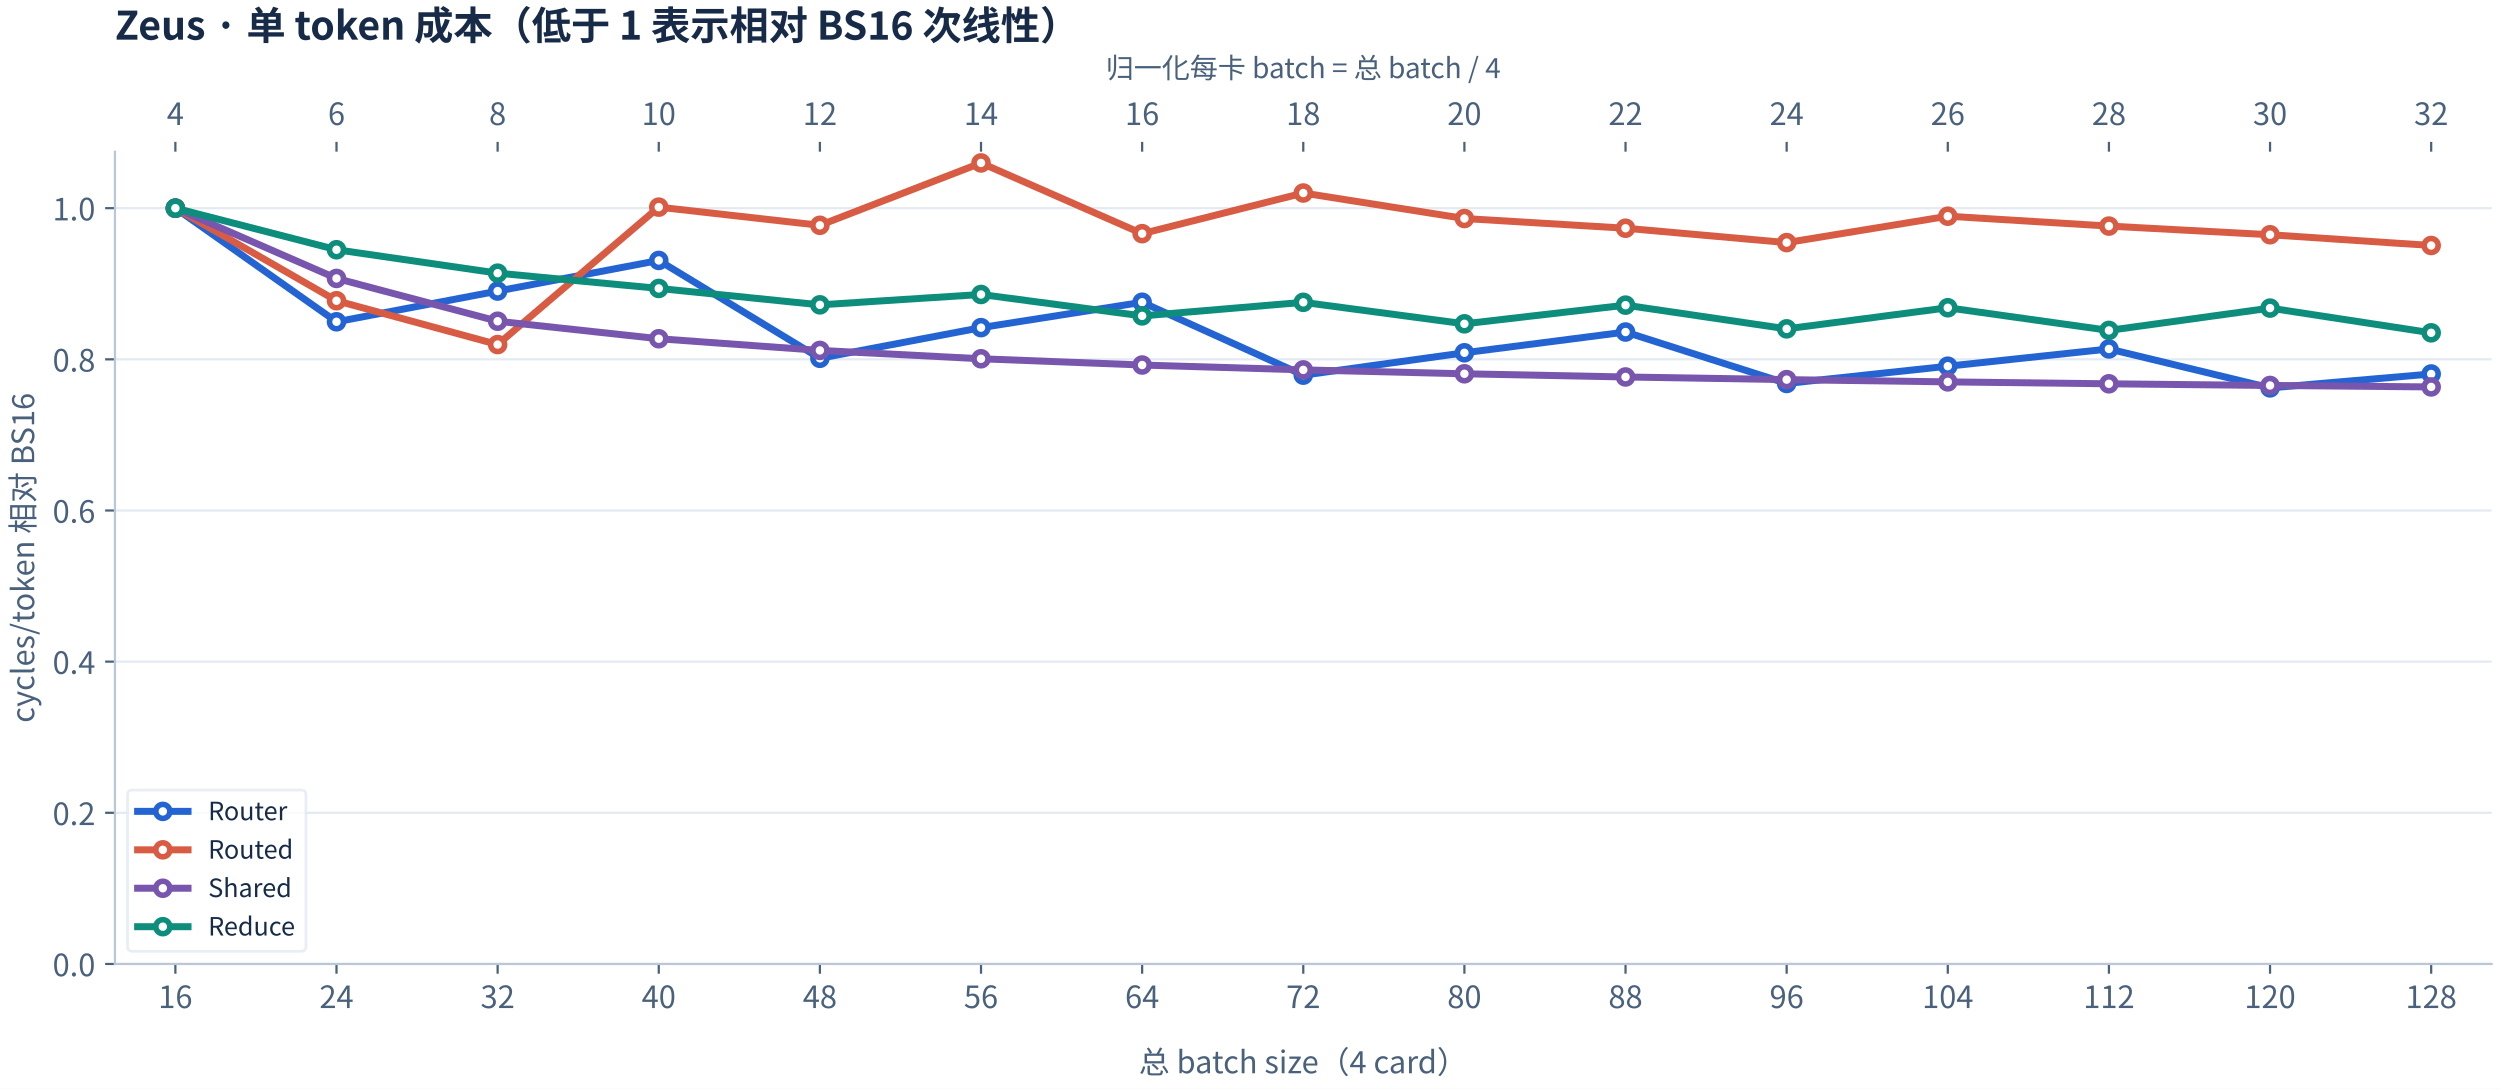
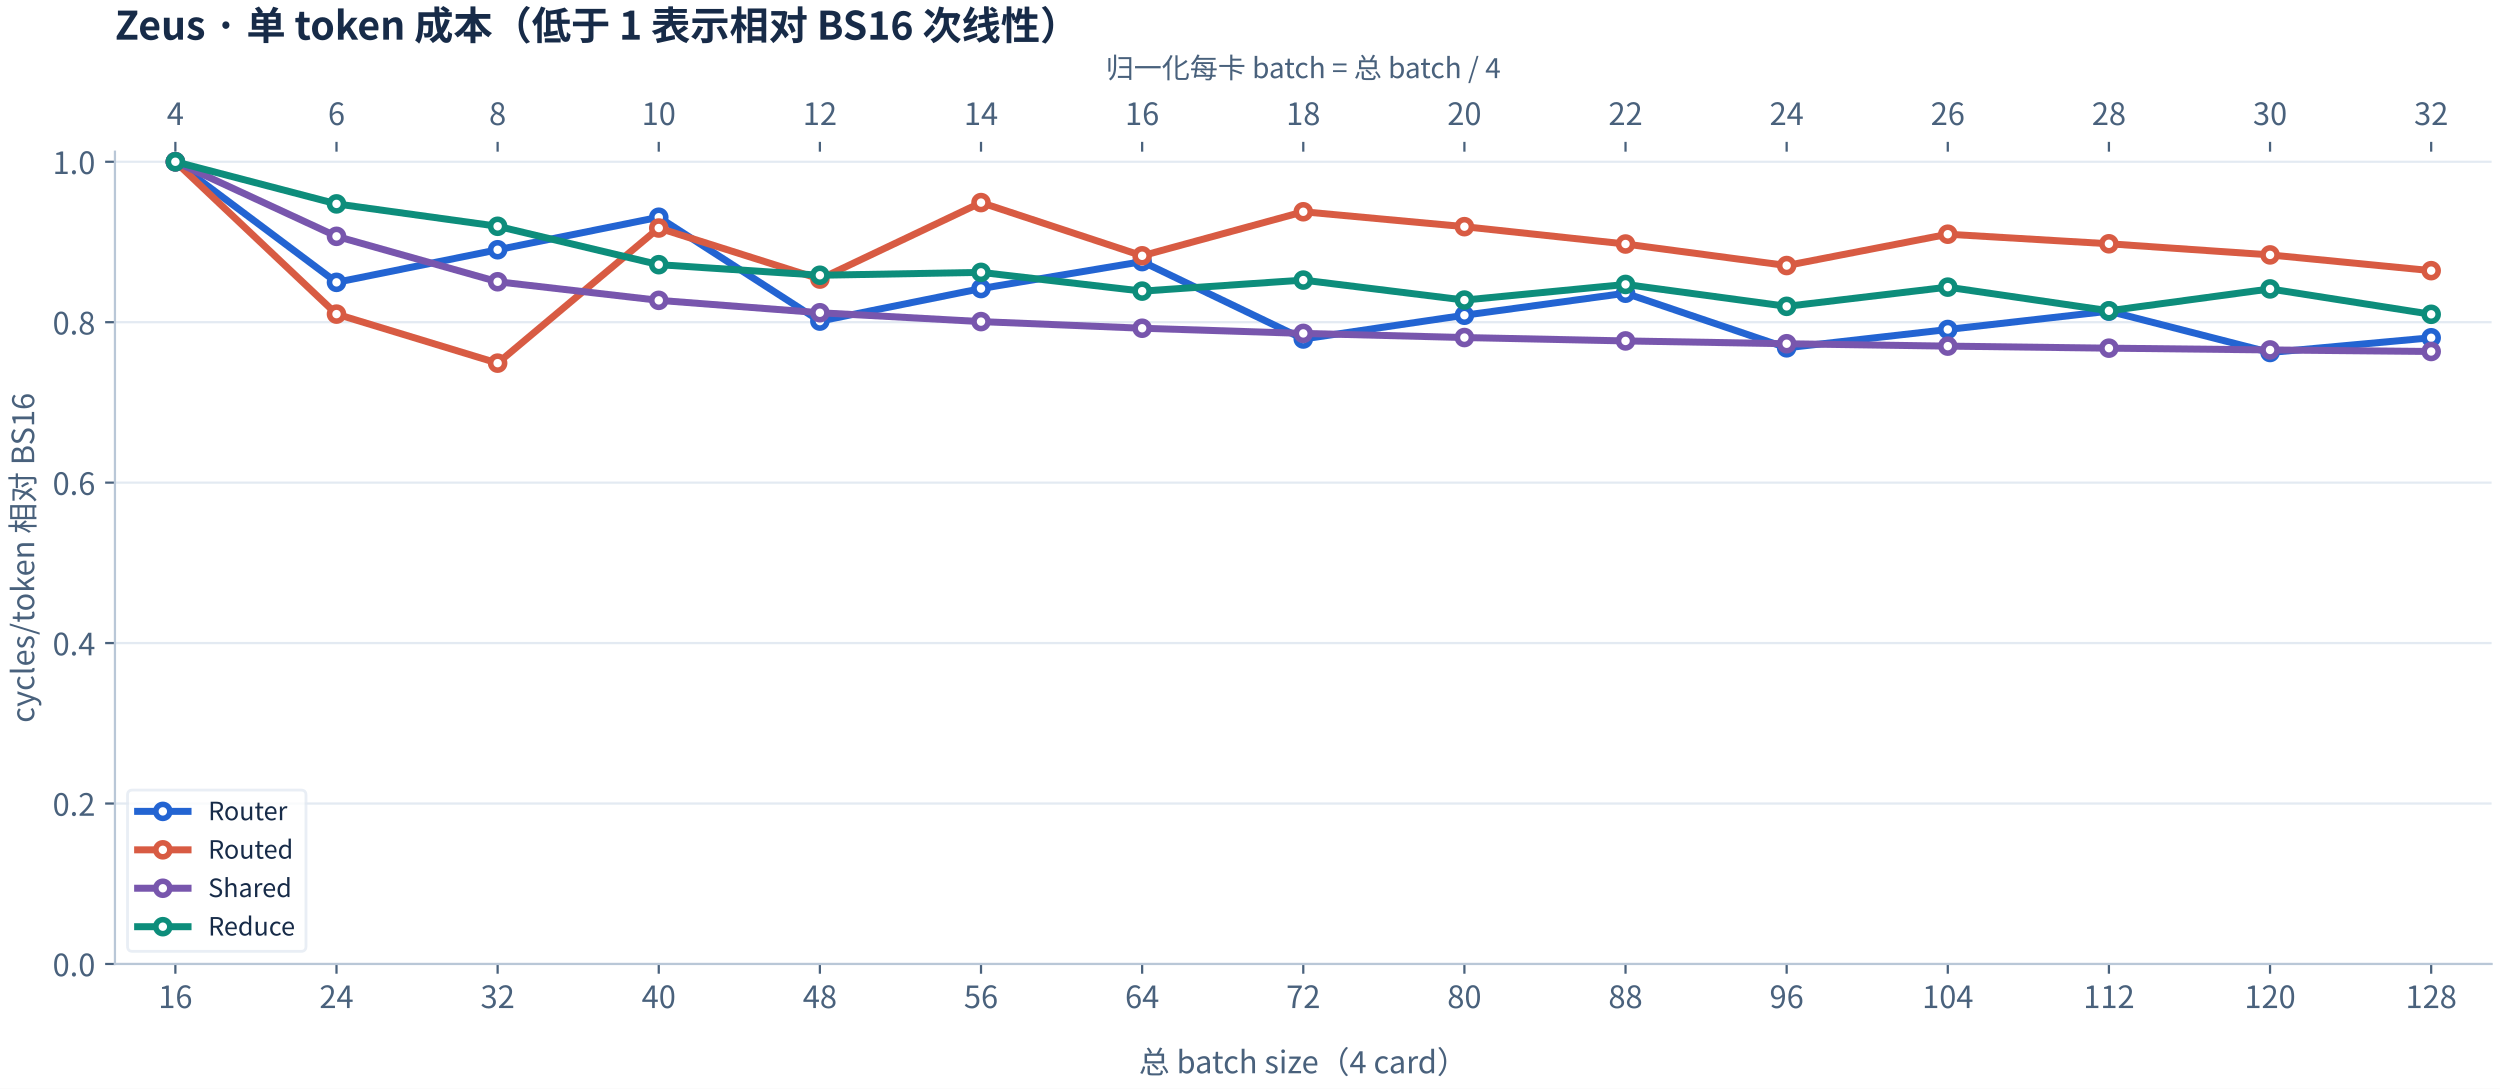
<svg xmlns="http://www.w3.org/2000/svg" xmlns:xlink="http://www.w3.org/1999/xlink" role="img" aria-label="Zeus · 单 token 成本（低于 1 表示相对 BS16 次线性）" width="892.8pt" height="388.8pt" viewBox="0 0 892.8 388.8" version="1.1">
  <defs>
    <style type="text/css">*{stroke-linejoin: round; stroke-linecap: butt}</style>
  </defs>
  <g id="kernel-per-token-figure_1">
    <g id="kernel-per-token-patch_1">
      <path d="M 0 388.8 L 892.8 388.8 L 892.8 0 L 0 0 z " style="fill: #ffffff" />
    </g>
    <g id="kernel-per-token-axes_1">
      <g id="kernel-per-token-patch_2">
        <path d="M 41.05 344.25 L 889.8 344.25 L 889.8 54.172 L 41.05 54.172 z " style="fill: #ffffff" />
      </g>
      <g id="kernel-per-token-axes_2">
        <g id="kernel-per-token-patch_3">
          <path d="M 41.05 54.172 L 889.8 54.172 L 889.8 54.172 L 41.05 54.172 z " style="fill: #ffffff" />
        </g>
        <g id="kernel-per-token-matplotlib.axis_1">
          <g id="kernel-per-token-xtick_1">
            <g id="kernel-per-token-line2d_1">
              <defs>
                <path id="kernel-per-token-mecb2e9e9a6" d="M 0 0 L 0 -3.5 " style="stroke: #49617c; stroke-width: 0.8" />
              </defs>
              <g>
                <use xlink:href="#kernel-per-token-mecb2e9e9a6" x="62.628" y="54.172" style="fill: #49617c; stroke: #49617c; stroke-width: 0.8" />
              </g>
            </g>
            <g id="kernel-per-token-text_1">
              <text style="font-size: 11px; font-family: 'Noto Sans CJK JP'; text-anchor: middle; fill: #49617c" x="62.628" y="44.652" transform="rotate(-0 62.62831 44.65212)">4</text>
            </g>
          </g>
          <g id="kernel-per-token-xtick_2">
            <g id="kernel-per-token-line2d_2">
              <g>
                <use xlink:href="#kernel-per-token-mecb2e9e9a6" x="120.171" y="54.172" style="fill: #49617c; stroke: #49617c; stroke-width: 0.8" />
              </g>
            </g>
            <g id="kernel-per-token-text_2">
              <text style="font-size: 11px; font-family: 'Noto Sans CJK JP'; text-anchor: middle; fill: #49617c" x="120.171" y="44.652" transform="rotate(-0 120.1707 44.65212)">6</text>
            </g>
          </g>
          <g id="kernel-per-token-xtick_3">
            <g id="kernel-per-token-line2d_3">
              <g>
                <use xlink:href="#kernel-per-token-mecb2e9e9a6" x="177.713" y="54.172" style="fill: #49617c; stroke: #49617c; stroke-width: 0.8" />
              </g>
            </g>
            <g id="kernel-per-token-text_3">
              <text style="font-size: 11px; font-family: 'Noto Sans CJK JP'; text-anchor: middle; fill: #49617c" x="177.713" y="44.652" transform="rotate(-0 177.713 44.65212)">8</text>
            </g>
          </g>
          <g id="kernel-per-token-xtick_4">
            <g id="kernel-per-token-line2d_4">
              <g>
                <use xlink:href="#kernel-per-token-mecb2e9e9a6" x="235.255" y="54.172" style="fill: #49617c; stroke: #49617c; stroke-width: 0.8" />
              </g>
            </g>
            <g id="kernel-per-token-text_4">
              <text style="font-size: 11px; font-family: 'Noto Sans CJK JP'; text-anchor: middle; fill: #49617c" x="235.255" y="44.652" transform="rotate(-0 235.2554 44.65212)">10</text>
            </g>
          </g>
          <g id="kernel-per-token-xtick_5">
            <g id="kernel-per-token-line2d_5">
              <g>
                <use xlink:href="#kernel-per-token-mecb2e9e9a6" x="292.798" y="54.172" style="fill: #49617c; stroke: #49617c; stroke-width: 0.8" />
              </g>
            </g>
            <g id="kernel-per-token-text_5">
              <text style="font-size: 11px; font-family: 'Noto Sans CJK JP'; text-anchor: middle; fill: #49617c" x="292.798" y="44.652" transform="rotate(-0 292.7978 44.65212)">12</text>
            </g>
          </g>
          <g id="kernel-per-token-xtick_6">
            <g id="kernel-per-token-line2d_6">
              <g>
                <use xlink:href="#kernel-per-token-mecb2e9e9a6" x="350.34" y="54.172" style="fill: #49617c; stroke: #49617c; stroke-width: 0.8" />
              </g>
            </g>
            <g id="kernel-per-token-text_6">
              <text style="font-size: 11px; font-family: 'Noto Sans CJK JP'; text-anchor: middle; fill: #49617c" x="350.34" y="44.652" transform="rotate(-0 350.3401 44.65212)">14</text>
            </g>
          </g>
          <g id="kernel-per-token-xtick_7">
            <g id="kernel-per-token-line2d_7">
              <g>
                <use xlink:href="#kernel-per-token-mecb2e9e9a6" x="407.882" y="54.172" style="fill: #49617c; stroke: #49617c; stroke-width: 0.8" />
              </g>
            </g>
            <g id="kernel-per-token-text_7">
              <text style="font-size: 11px; font-family: 'Noto Sans CJK JP'; text-anchor: middle; fill: #49617c" x="407.882" y="44.652" transform="rotate(-0 407.8825 44.65212)">16</text>
            </g>
          </g>
          <g id="kernel-per-token-xtick_8">
            <g id="kernel-per-token-line2d_8">
              <g>
                <use xlink:href="#kernel-per-token-mecb2e9e9a6" x="465.425" y="54.172" style="fill: #49617c; stroke: #49617c; stroke-width: 0.8" />
              </g>
            </g>
            <g id="kernel-per-token-text_8">
              <text style="font-size: 11px; font-family: 'Noto Sans CJK JP'; text-anchor: middle; fill: #49617c" x="465.425" y="44.652" transform="rotate(-0 465.4248 44.65212)">18</text>
            </g>
          </g>
          <g id="kernel-per-token-xtick_9">
            <g id="kernel-per-token-line2d_9">
              <g>
                <use xlink:href="#kernel-per-token-mecb2e9e9a6" x="522.967" y="54.172" style="fill: #49617c; stroke: #49617c; stroke-width: 0.8" />
              </g>
            </g>
            <g id="kernel-per-token-text_9">
              <text style="font-size: 11px; font-family: 'Noto Sans CJK JP'; text-anchor: middle; fill: #49617c" x="522.967" y="44.652" transform="rotate(-0 522.9672 44.65212)">20</text>
            </g>
          </g>
          <g id="kernel-per-token-xtick_10">
            <g id="kernel-per-token-line2d_10">
              <g>
                <use xlink:href="#kernel-per-token-mecb2e9e9a6" x="580.51" y="54.172" style="fill: #49617c; stroke: #49617c; stroke-width: 0.8" />
              </g>
            </g>
            <g id="kernel-per-token-text_10">
              <text style="font-size: 11px; font-family: 'Noto Sans CJK JP'; text-anchor: middle; fill: #49617c" x="580.51" y="44.652" transform="rotate(-0 580.5096 44.65212)">22</text>
            </g>
          </g>
          <g id="kernel-per-token-xtick_11">
            <g id="kernel-per-token-line2d_11">
              <g>
                <use xlink:href="#kernel-per-token-mecb2e9e9a6" x="638.052" y="54.172" style="fill: #49617c; stroke: #49617c; stroke-width: 0.8" />
              </g>
            </g>
            <g id="kernel-per-token-text_11">
              <text style="font-size: 11px; font-family: 'Noto Sans CJK JP'; text-anchor: middle; fill: #49617c" x="638.052" y="44.652" transform="rotate(-0 638.0519 44.65212)">24</text>
            </g>
          </g>
          <g id="kernel-per-token-xtick_12">
            <g id="kernel-per-token-line2d_12">
              <g>
                <use xlink:href="#kernel-per-token-mecb2e9e9a6" x="695.594" y="54.172" style="fill: #49617c; stroke: #49617c; stroke-width: 0.8" />
              </g>
            </g>
            <g id="kernel-per-token-text_12">
              <text style="font-size: 11px; font-family: 'Noto Sans CJK JP'; text-anchor: middle; fill: #49617c" x="695.594" y="44.652" transform="rotate(-0 695.5943 44.65212)">26</text>
            </g>
          </g>
          <g id="kernel-per-token-xtick_13">
            <g id="kernel-per-token-line2d_13">
              <g>
                <use xlink:href="#kernel-per-token-mecb2e9e9a6" x="753.137" y="54.172" style="fill: #49617c; stroke: #49617c; stroke-width: 0.8" />
              </g>
            </g>
            <g id="kernel-per-token-text_13">
              <text style="font-size: 11px; font-family: 'Noto Sans CJK JP'; text-anchor: middle; fill: #49617c" x="753.137" y="44.652" transform="rotate(-0 753.1367 44.65212)">28</text>
            </g>
          </g>
          <g id="kernel-per-token-xtick_14">
            <g id="kernel-per-token-line2d_14">
              <g>
                <use xlink:href="#kernel-per-token-mecb2e9e9a6" x="810.679" y="54.172" style="fill: #49617c; stroke: #49617c; stroke-width: 0.8" />
              </g>
            </g>
            <g id="kernel-per-token-text_14">
              <text style="font-size: 11px; font-family: 'Noto Sans CJK JP'; text-anchor: middle; fill: #49617c" x="810.679" y="44.652" transform="rotate(-0 810.679 44.65212)">30</text>
            </g>
          </g>
          <g id="kernel-per-token-xtick_15">
            <g id="kernel-per-token-line2d_15">
              <g>
                <use xlink:href="#kernel-per-token-mecb2e9e9a6" x="868.221" y="54.172" style="fill: #49617c; stroke: #49617c; stroke-width: 0.8" />
              </g>
            </g>
            <g id="kernel-per-token-text_15">
              <text style="font-size: 11px; font-family: 'Noto Sans CJK JP'; text-anchor: middle; fill: #49617c" x="868.221" y="44.652" transform="rotate(-0 868.2214 44.65212)">32</text>
            </g>
          </g>
          <g id="kernel-per-token-text_16">
            <text style="font-size: 10px; font-family: 'Noto Sans CJK JP'; text-anchor: middle; fill: #49617c" x="465.425" y="27.897" transform="rotate(-0 465.4248 27.8968)">归一化每卡 batch = 总 batch / 4</text>
          </g>
        </g>
        <g id="kernel-per-token-matplotlib.axis_2" />
      </g>
      <g id="kernel-per-token-matplotlib.axis_3">
        <g id="kernel-per-token-xtick_16">
          <g id="kernel-per-token-line2d_16">
            <defs>
              <path id="kernel-per-token-mc6863bb9b3" d="M 0 0 L 0 3.5 " style="stroke: #49617c; stroke-width: 0.8" />
            </defs>
            <g>
              <use xlink:href="#kernel-per-token-mc6863bb9b3" x="62.628" y="344.25" style="fill: #49617c; stroke: #49617c; stroke-width: 0.8" />
            </g>
          </g>
          <g id="kernel-per-token-text_17">
            <text style="font-size: 11px; font-family: 'Noto Sans CJK JP'; text-anchor: middle; fill: #49617c" x="62.628" y="360.005" transform="rotate(-0 62.62831 360.0051)">16</text>
          </g>
        </g>
        <g id="kernel-per-token-xtick_17">
          <g id="kernel-per-token-line2d_17">
            <g>
              <use xlink:href="#kernel-per-token-mc6863bb9b3" x="120.171" y="344.25" style="fill: #49617c; stroke: #49617c; stroke-width: 0.8" />
            </g>
          </g>
          <g id="kernel-per-token-text_18">
            <text style="font-size: 11px; font-family: 'Noto Sans CJK JP'; text-anchor: middle; fill: #49617c" x="120.171" y="360.005" transform="rotate(-0 120.1707 360.0051)">24</text>
          </g>
        </g>
        <g id="kernel-per-token-xtick_18">
          <g id="kernel-per-token-line2d_18">
            <g>
              <use xlink:href="#kernel-per-token-mc6863bb9b3" x="177.713" y="344.25" style="fill: #49617c; stroke: #49617c; stroke-width: 0.8" />
            </g>
          </g>
          <g id="kernel-per-token-text_19">
            <text style="font-size: 11px; font-family: 'Noto Sans CJK JP'; text-anchor: middle; fill: #49617c" x="177.713" y="360.005" transform="rotate(-0 177.713 360.0051)">32</text>
          </g>
        </g>
        <g id="kernel-per-token-xtick_19">
          <g id="kernel-per-token-line2d_19">
            <g>
              <use xlink:href="#kernel-per-token-mc6863bb9b3" x="235.255" y="344.25" style="fill: #49617c; stroke: #49617c; stroke-width: 0.8" />
            </g>
          </g>
          <g id="kernel-per-token-text_20">
            <text style="font-size: 11px; font-family: 'Noto Sans CJK JP'; text-anchor: middle; fill: #49617c" x="235.255" y="360.005" transform="rotate(-0 235.2554 360.0051)">40</text>
          </g>
        </g>
        <g id="kernel-per-token-xtick_20">
          <g id="kernel-per-token-line2d_20">
            <g>
              <use xlink:href="#kernel-per-token-mc6863bb9b3" x="292.798" y="344.25" style="fill: #49617c; stroke: #49617c; stroke-width: 0.8" />
            </g>
          </g>
          <g id="kernel-per-token-text_21">
            <text style="font-size: 11px; font-family: 'Noto Sans CJK JP'; text-anchor: middle; fill: #49617c" x="292.798" y="360.005" transform="rotate(-0 292.7978 360.0051)">48</text>
          </g>
        </g>
        <g id="kernel-per-token-xtick_21">
          <g id="kernel-per-token-line2d_21">
            <g>
              <use xlink:href="#kernel-per-token-mc6863bb9b3" x="350.34" y="344.25" style="fill: #49617c; stroke: #49617c; stroke-width: 0.8" />
            </g>
          </g>
          <g id="kernel-per-token-text_22">
            <text style="font-size: 11px; font-family: 'Noto Sans CJK JP'; text-anchor: middle; fill: #49617c" x="350.34" y="360.005" transform="rotate(-0 350.3401 360.0051)">56</text>
          </g>
        </g>
        <g id="kernel-per-token-xtick_22">
          <g id="kernel-per-token-line2d_22">
            <g>
              <use xlink:href="#kernel-per-token-mc6863bb9b3" x="407.882" y="344.25" style="fill: #49617c; stroke: #49617c; stroke-width: 0.8" />
            </g>
          </g>
          <g id="kernel-per-token-text_23">
            <text style="font-size: 11px; font-family: 'Noto Sans CJK JP'; text-anchor: middle; fill: #49617c" x="407.882" y="360.005" transform="rotate(-0 407.8825 360.0051)">64</text>
          </g>
        </g>
        <g id="kernel-per-token-xtick_23">
          <g id="kernel-per-token-line2d_23">
            <g>
              <use xlink:href="#kernel-per-token-mc6863bb9b3" x="465.425" y="344.25" style="fill: #49617c; stroke: #49617c; stroke-width: 0.8" />
            </g>
          </g>
          <g id="kernel-per-token-text_24">
            <text style="font-size: 11px; font-family: 'Noto Sans CJK JP'; text-anchor: middle; fill: #49617c" x="465.425" y="360.005" transform="rotate(-0 465.4248 360.0051)">72</text>
          </g>
        </g>
        <g id="kernel-per-token-xtick_24">
          <g id="kernel-per-token-line2d_24">
            <g>
              <use xlink:href="#kernel-per-token-mc6863bb9b3" x="522.967" y="344.25" style="fill: #49617c; stroke: #49617c; stroke-width: 0.8" />
            </g>
          </g>
          <g id="kernel-per-token-text_25">
            <text style="font-size: 11px; font-family: 'Noto Sans CJK JP'; text-anchor: middle; fill: #49617c" x="522.967" y="360.005" transform="rotate(-0 522.9672 360.0051)">80</text>
          </g>
        </g>
        <g id="kernel-per-token-xtick_25">
          <g id="kernel-per-token-line2d_25">
            <g>
              <use xlink:href="#kernel-per-token-mc6863bb9b3" x="580.51" y="344.25" style="fill: #49617c; stroke: #49617c; stroke-width: 0.8" />
            </g>
          </g>
          <g id="kernel-per-token-text_26">
            <text style="font-size: 11px; font-family: 'Noto Sans CJK JP'; text-anchor: middle; fill: #49617c" x="580.51" y="360.005" transform="rotate(-0 580.5096 360.0051)">88</text>
          </g>
        </g>
        <g id="kernel-per-token-xtick_26">
          <g id="kernel-per-token-line2d_26">
            <g>
              <use xlink:href="#kernel-per-token-mc6863bb9b3" x="638.052" y="344.25" style="fill: #49617c; stroke: #49617c; stroke-width: 0.8" />
            </g>
          </g>
          <g id="kernel-per-token-text_27">
            <text style="font-size: 11px; font-family: 'Noto Sans CJK JP'; text-anchor: middle; fill: #49617c" x="638.052" y="360.005" transform="rotate(-0 638.0519 360.0051)">96</text>
          </g>
        </g>
        <g id="kernel-per-token-xtick_27">
          <g id="kernel-per-token-line2d_27">
            <g>
              <use xlink:href="#kernel-per-token-mc6863bb9b3" x="695.594" y="344.25" style="fill: #49617c; stroke: #49617c; stroke-width: 0.8" />
            </g>
          </g>
          <g id="kernel-per-token-text_28">
            <text style="font-size: 11px; font-family: 'Noto Sans CJK JP'; text-anchor: middle; fill: #49617c" x="695.594" y="360.005" transform="rotate(-0 695.5943 360.0051)">104</text>
          </g>
        </g>
        <g id="kernel-per-token-xtick_28">
          <g id="kernel-per-token-line2d_28">
            <g>
              <use xlink:href="#kernel-per-token-mc6863bb9b3" x="753.137" y="344.25" style="fill: #49617c; stroke: #49617c; stroke-width: 0.8" />
            </g>
          </g>
          <g id="kernel-per-token-text_29">
            <text style="font-size: 11px; font-family: 'Noto Sans CJK JP'; text-anchor: middle; fill: #49617c" x="753.137" y="360.005" transform="rotate(-0 753.1367 360.0051)">112</text>
          </g>
        </g>
        <g id="kernel-per-token-xtick_29">
          <g id="kernel-per-token-line2d_29">
            <g>
              <use xlink:href="#kernel-per-token-mc6863bb9b3" x="810.679" y="344.25" style="fill: #49617c; stroke: #49617c; stroke-width: 0.8" />
            </g>
          </g>
          <g id="kernel-per-token-text_30">
            <text style="font-size: 11px; font-family: 'Noto Sans CJK JP'; text-anchor: middle; fill: #49617c" x="810.679" y="360.005" transform="rotate(-0 810.679 360.0051)">120</text>
          </g>
        </g>
        <g id="kernel-per-token-xtick_30">
          <g id="kernel-per-token-line2d_30">
            <g>
              <use xlink:href="#kernel-per-token-mc6863bb9b3" x="868.221" y="344.25" style="fill: #49617c; stroke: #49617c; stroke-width: 0.8" />
            </g>
          </g>
          <g id="kernel-per-token-text_31">
            <text style="font-size: 11px; font-family: 'Noto Sans CJK JP'; text-anchor: middle; fill: #49617c" x="868.221" y="360.005" transform="rotate(-0 868.2214 360.0051)">128</text>
          </g>
        </g>
        <g id="kernel-per-token-text_32">
          <text style="font-size: 11px; font-family: 'Noto Sans CJK JP'; text-anchor: middle; fill: #49617c" x="465.425" y="383.28" transform="rotate(-0 465.4248 383.2801)">总 batch size（4 card）</text>
        </g>
      </g>
      <g id="kernel-per-token-matplotlib.axis_4">
        <g id="kernel-per-token-ytick_1">
          <g id="kernel-per-token-line2d_31">
            <path d="M 41.05 344.25 L 889.8 344.25 " clip-path="url(#kernel-per-token-p96b0776b0a)" style="fill: none; stroke: #e3eaf2; stroke-width: 0.8; stroke-linecap: square" />
          </g>
          <g id="kernel-per-token-line2d_32">
            <defs>
              <path id="kernel-per-token-mb630600054" d="M 0 0 L -3.5 0 " style="stroke: #49617c; stroke-width: 0.8" />
            </defs>
            <g>
              <use xlink:href="#kernel-per-token-mb630600054" x="41.05" y="344.25" style="fill: #49617c; stroke: #49617c; stroke-width: 0.8" />
            </g>
          </g>
          <g id="kernel-per-token-text_33">
            <text style="font-size: 11px; font-family: 'Noto Sans CJK JP'; text-anchor: end; fill: #49617c" x="34.05" y="348.627" transform="rotate(-0 34.04993 348.6274)">0.0</text>
          </g>
        </g>
        <g id="kernel-per-token-ytick_2">
          <g id="kernel-per-token-line2d_33">
-             <path d="M 41.05 290.269 L 889.8 290.269 " clip-path="url(#kernel-per-token-p96b0776b0a)" style="fill: none; stroke: #e3eaf2; stroke-width: 0.8; stroke-linecap: square" />
+             <path d="M 41.05 286.953 L 889.8 286.953 " clip-path="url(#kernel-per-token-p96b0776b0a)" style="fill: none; stroke: #e3eaf2; stroke-width: 0.8; stroke-linecap: square" />
          </g>
          <g id="kernel-per-token-line2d_34">
            <g>
-               <use xlink:href="#kernel-per-token-mb630600054" x="41.05" y="290.269" style="fill: #49617c; stroke: #49617c; stroke-width: 0.8" />
+               <use xlink:href="#kernel-per-token-mb630600054" x="41.05" y="286.953" style="fill: #49617c; stroke: #49617c; stroke-width: 0.8" />
            </g>
          </g>
          <g id="kernel-per-token-text_34">
-             <text style="font-size: 11px; font-family: 'Noto Sans CJK JP'; text-anchor: end; fill: #49617c" x="34.05" y="294.646" transform="rotate(-0 34.04993 294.6462)">0.2</text>
+             <text style="font-size: 11px; font-family: 'Noto Sans CJK JP'; text-anchor: end; fill: #49617c" x="34.05" y="291.331" transform="rotate(-0 34.04993 291.331)">0.2</text>
          </g>
        </g>
        <g id="kernel-per-token-ytick_3">
          <g id="kernel-per-token-line2d_35">
-             <path d="M 41.05 236.287 L 889.8 236.287 " clip-path="url(#kernel-per-token-p96b0776b0a)" style="fill: none; stroke: #e3eaf2; stroke-width: 0.8; stroke-linecap: square" />
+             <path d="M 41.05 229.657 L 889.8 229.657 " clip-path="url(#kernel-per-token-p96b0776b0a)" style="fill: none; stroke: #e3eaf2; stroke-width: 0.8; stroke-linecap: square" />
          </g>
          <g id="kernel-per-token-line2d_36">
            <g>
-               <use xlink:href="#kernel-per-token-mb630600054" x="41.05" y="236.287" style="fill: #49617c; stroke: #49617c; stroke-width: 0.8" />
+               <use xlink:href="#kernel-per-token-mb630600054" x="41.05" y="229.657" style="fill: #49617c; stroke: #49617c; stroke-width: 0.8" />
            </g>
          </g>
          <g id="kernel-per-token-text_35">
-             <text style="font-size: 11px; font-family: 'Noto Sans CJK JP'; text-anchor: end; fill: #49617c" x="34.05" y="240.665" transform="rotate(-0 34.04993 240.6651)">0.4</text>
+             <text style="font-size: 11px; font-family: 'Noto Sans CJK JP'; text-anchor: end; fill: #49617c" x="34.05" y="234.035" transform="rotate(-0 34.04993 234.0346)">0.4</text>
          </g>
        </g>
        <g id="kernel-per-token-ytick_4">
          <g id="kernel-per-token-line2d_37">
-             <path d="M 41.05 182.306 L 889.8 182.306 " clip-path="url(#kernel-per-token-p96b0776b0a)" style="fill: none; stroke: #e3eaf2; stroke-width: 0.8; stroke-linecap: square" />
+             <path d="M 41.05 172.361 L 889.8 172.361 " clip-path="url(#kernel-per-token-p96b0776b0a)" style="fill: none; stroke: #e3eaf2; stroke-width: 0.8; stroke-linecap: square" />
          </g>
          <g id="kernel-per-token-line2d_38">
            <g>
-               <use xlink:href="#kernel-per-token-mb630600054" x="41.05" y="182.306" style="fill: #49617c; stroke: #49617c; stroke-width: 0.8" />
+               <use xlink:href="#kernel-per-token-mb630600054" x="41.05" y="172.361" style="fill: #49617c; stroke: #49617c; stroke-width: 0.8" />
            </g>
          </g>
          <g id="kernel-per-token-text_36">
-             <text style="font-size: 11px; font-family: 'Noto Sans CJK JP'; text-anchor: end; fill: #49617c" x="34.05" y="186.684" transform="rotate(-0 34.04993 186.6839)">0.6</text>
+             <text style="font-size: 11px; font-family: 'Noto Sans CJK JP'; text-anchor: end; fill: #49617c" x="34.05" y="176.738" transform="rotate(-0 34.04993 176.7382)">0.6</text>
          </g>
        </g>
        <g id="kernel-per-token-ytick_5">
          <g id="kernel-per-token-line2d_39">
-             <path d="M 41.05 128.325 L 889.8 128.325 " clip-path="url(#kernel-per-token-p96b0776b0a)" style="fill: none; stroke: #e3eaf2; stroke-width: 0.8; stroke-linecap: square" />
+             <path d="M 41.05 115.064 L 889.8 115.064 " clip-path="url(#kernel-per-token-p96b0776b0a)" style="fill: none; stroke: #e3eaf2; stroke-width: 0.8; stroke-linecap: square" />
          </g>
          <g id="kernel-per-token-line2d_40">
            <g>
-               <use xlink:href="#kernel-per-token-mb630600054" x="41.05" y="128.325" style="fill: #49617c; stroke: #49617c; stroke-width: 0.8" />
+               <use xlink:href="#kernel-per-token-mb630600054" x="41.05" y="115.064" style="fill: #49617c; stroke: #49617c; stroke-width: 0.8" />
            </g>
          </g>
          <g id="kernel-per-token-text_37">
-             <text style="font-size: 11px; font-family: 'Noto Sans CJK JP'; text-anchor: end; fill: #49617c" x="34.05" y="132.703" transform="rotate(-0 34.04993 132.7027)">0.8</text>
+             <text style="font-size: 11px; font-family: 'Noto Sans CJK JP'; text-anchor: end; fill: #49617c" x="34.05" y="119.442" transform="rotate(-0 34.04993 119.4418)">0.8</text>
          </g>
        </g>
        <g id="kernel-per-token-ytick_6">
          <g id="kernel-per-token-line2d_41">
-             <path d="M 41.05 74.344 L 889.8 74.344 " clip-path="url(#kernel-per-token-p96b0776b0a)" style="fill: none; stroke: #e3eaf2; stroke-width: 0.8; stroke-linecap: square" />
+             <path d="M 41.05 57.768 L 889.8 57.768 " clip-path="url(#kernel-per-token-p96b0776b0a)" style="fill: none; stroke: #e3eaf2; stroke-width: 0.8; stroke-linecap: square" />
          </g>
          <g id="kernel-per-token-line2d_42">
            <g>
-               <use xlink:href="#kernel-per-token-mb630600054" x="41.05" y="74.344" style="fill: #49617c; stroke: #49617c; stroke-width: 0.8" />
+               <use xlink:href="#kernel-per-token-mb630600054" x="41.05" y="57.768" style="fill: #49617c; stroke: #49617c; stroke-width: 0.8" />
            </g>
          </g>
          <g id="kernel-per-token-text_38">
-             <text style="font-size: 11px; font-family: 'Noto Sans CJK JP'; text-anchor: end; fill: #49617c" x="34.05" y="78.722" transform="rotate(-0 34.04993 78.72156)">1.0</text>
+             <text style="font-size: 11px; font-family: 'Noto Sans CJK JP'; text-anchor: end; fill: #49617c" x="34.05" y="62.145" transform="rotate(-0 34.04993 62.14543)">1.0</text>
          </g>
        </g>
        <g id="kernel-per-token-text_39">
          <text style="font-size: 11px; font-family: 'Noto Sans CJK JP'; text-anchor: middle; fill: #49617c" x="12.208" y="199.211" transform="rotate(-90 12.20758 199.2108)">cycles/token 相对 BS16</text>
        </g>
      </g>
      <g id="kernel-per-token-line2d_43">
-         <path d="M 62.628 74.344 L 120.171 114.918 L 177.713 103.948 L 235.255 93.008 L 292.798 127.953 L 350.34 117.006 L 407.882 107.936 L 465.425 133.977 L 522.967 125.984 L 580.51 118.572 L 638.052 136.946 L 695.594 130.778 L 753.137 124.612 L 810.679 138.515 L 868.221 133.56 " clip-path="url(#kernel-per-token-p96b0776b0a)" style="fill: none; stroke: #2364d2; stroke-width: 2.5; stroke-linecap: square" />
+         <path d="M 62.628 57.768 L 120.171 100.834 L 177.713 89.19 L 235.255 77.578 L 292.798 114.67 L 350.34 103.05 L 407.882 93.423 L 465.425 121.063 L 522.967 112.579 L 580.51 104.712 L 638.052 124.214 L 695.594 117.668 L 753.137 111.123 L 810.679 125.88 L 868.221 120.621 " clip-path="url(#kernel-per-token-p96b0776b0a)" style="fill: none; stroke: #2364d2; stroke-width: 2.5; stroke-linecap: square" />
        <defs>
          <path id="kernel-per-token-m94619aaaa5" d="M 0 2.5 C 0.663 2.5 1.299 2.237 1.768 1.768 C 2.237 1.299 2.5 0.663 2.5 0 C 2.5 -0.663 2.237 -1.299 1.768 -1.768 C 1.299 -2.237 0.663 -2.5 0 -2.5 C -0.663 -2.5 -1.299 -2.237 -1.768 -1.768 C -2.237 -1.299 -2.5 -0.663 -2.5 0 C -2.5 0.663 -2.237 1.299 -1.768 1.768 C -1.299 2.237 -0.663 2.5 0 2.5 z " style="stroke: #2364d2; stroke-width: 2" />
        </defs>
        <g clip-path="url(#kernel-per-token-p96b0776b0a)">
-           <use xlink:href="#kernel-per-token-m94619aaaa5" x="62.628" y="74.344" style="fill: #ffffff; stroke: #2364d2; stroke-width: 2" />
-           <use xlink:href="#kernel-per-token-m94619aaaa5" x="120.171" y="114.918" style="fill: #ffffff; stroke: #2364d2; stroke-width: 2" />
-           <use xlink:href="#kernel-per-token-m94619aaaa5" x="177.713" y="103.948" style="fill: #ffffff; stroke: #2364d2; stroke-width: 2" />
-           <use xlink:href="#kernel-per-token-m94619aaaa5" x="235.255" y="93.008" style="fill: #ffffff; stroke: #2364d2; stroke-width: 2" />
-           <use xlink:href="#kernel-per-token-m94619aaaa5" x="292.798" y="127.953" style="fill: #ffffff; stroke: #2364d2; stroke-width: 2" />
-           <use xlink:href="#kernel-per-token-m94619aaaa5" x="350.34" y="117.006" style="fill: #ffffff; stroke: #2364d2; stroke-width: 2" />
-           <use xlink:href="#kernel-per-token-m94619aaaa5" x="407.882" y="107.936" style="fill: #ffffff; stroke: #2364d2; stroke-width: 2" />
-           <use xlink:href="#kernel-per-token-m94619aaaa5" x="465.425" y="133.977" style="fill: #ffffff; stroke: #2364d2; stroke-width: 2" />
-           <use xlink:href="#kernel-per-token-m94619aaaa5" x="522.967" y="125.984" style="fill: #ffffff; stroke: #2364d2; stroke-width: 2" />
-           <use xlink:href="#kernel-per-token-m94619aaaa5" x="580.51" y="118.572" style="fill: #ffffff; stroke: #2364d2; stroke-width: 2" />
-           <use xlink:href="#kernel-per-token-m94619aaaa5" x="638.052" y="136.946" style="fill: #ffffff; stroke: #2364d2; stroke-width: 2" />
-           <use xlink:href="#kernel-per-token-m94619aaaa5" x="695.594" y="130.778" style="fill: #ffffff; stroke: #2364d2; stroke-width: 2" />
-           <use xlink:href="#kernel-per-token-m94619aaaa5" x="753.137" y="124.612" style="fill: #ffffff; stroke: #2364d2; stroke-width: 2" />
-           <use xlink:href="#kernel-per-token-m94619aaaa5" x="810.679" y="138.515" style="fill: #ffffff; stroke: #2364d2; stroke-width: 2" />
-           <use xlink:href="#kernel-per-token-m94619aaaa5" x="868.221" y="133.56" style="fill: #ffffff; stroke: #2364d2; stroke-width: 2" />
+           <use xlink:href="#kernel-per-token-m94619aaaa5" x="62.628" y="57.768" style="fill: #ffffff; stroke: #2364d2; stroke-width: 2" />
+           <use xlink:href="#kernel-per-token-m94619aaaa5" x="120.171" y="100.834" style="fill: #ffffff; stroke: #2364d2; stroke-width: 2" />
+           <use xlink:href="#kernel-per-token-m94619aaaa5" x="177.713" y="89.19" style="fill: #ffffff; stroke: #2364d2; stroke-width: 2" />
+           <use xlink:href="#kernel-per-token-m94619aaaa5" x="235.255" y="77.578" style="fill: #ffffff; stroke: #2364d2; stroke-width: 2" />
+           <use xlink:href="#kernel-per-token-m94619aaaa5" x="292.798" y="114.67" style="fill: #ffffff; stroke: #2364d2; stroke-width: 2" />
+           <use xlink:href="#kernel-per-token-m94619aaaa5" x="350.34" y="103.05" style="fill: #ffffff; stroke: #2364d2; stroke-width: 2" />
+           <use xlink:href="#kernel-per-token-m94619aaaa5" x="407.882" y="93.423" style="fill: #ffffff; stroke: #2364d2; stroke-width: 2" />
+           <use xlink:href="#kernel-per-token-m94619aaaa5" x="465.425" y="121.063" style="fill: #ffffff; stroke: #2364d2; stroke-width: 2" />
+           <use xlink:href="#kernel-per-token-m94619aaaa5" x="522.967" y="112.579" style="fill: #ffffff; stroke: #2364d2; stroke-width: 2" />
+           <use xlink:href="#kernel-per-token-m94619aaaa5" x="580.51" y="104.712" style="fill: #ffffff; stroke: #2364d2; stroke-width: 2" />
+           <use xlink:href="#kernel-per-token-m94619aaaa5" x="638.052" y="124.214" style="fill: #ffffff; stroke: #2364d2; stroke-width: 2" />
+           <use xlink:href="#kernel-per-token-m94619aaaa5" x="695.594" y="117.668" style="fill: #ffffff; stroke: #2364d2; stroke-width: 2" />
+           <use xlink:href="#kernel-per-token-m94619aaaa5" x="753.137" y="111.123" style="fill: #ffffff; stroke: #2364d2; stroke-width: 2" />
+           <use xlink:href="#kernel-per-token-m94619aaaa5" x="810.679" y="125.88" style="fill: #ffffff; stroke: #2364d2; stroke-width: 2" />
+           <use xlink:href="#kernel-per-token-m94619aaaa5" x="868.221" y="120.621" style="fill: #ffffff; stroke: #2364d2; stroke-width: 2" />
        </g>
      </g>
      <g id="kernel-per-token-line2d_44">
-         <path d="M 62.628 74.344 L 120.171 107.397 L 177.713 123.052 L 235.255 73.973 L 292.798 80.463 L 350.34 58.188 L 407.882 83.445 L 465.425 68.932 L 522.967 78.038 L 580.51 81.506 L 638.052 86.639 L 695.594 77.212 L 753.137 80.738 L 810.679 83.828 L 868.221 87.675 " clip-path="url(#kernel-per-token-p96b0776b0a)" style="fill: none; stroke: #d85b43; stroke-width: 2.5; stroke-linecap: square" />
+         <path d="M 62.628 57.768 L 120.171 112.176 L 177.713 129.687 L 235.255 81.435 L 292.798 99.665 L 350.34 72.347 L 407.882 91.35 L 465.425 75.625 L 522.967 80.947 L 580.51 87.145 L 638.052 94.831 L 695.594 83.642 L 753.137 87.061 L 810.679 91.032 L 868.221 96.658 " clip-path="url(#kernel-per-token-p96b0776b0a)" style="fill: none; stroke: #d85b43; stroke-width: 2.5; stroke-linecap: square" />
        <defs>
          <path id="kernel-per-token-mc06e842d91" d="M 0 2.5 C 0.663 2.5 1.299 2.237 1.768 1.768 C 2.237 1.299 2.5 0.663 2.5 0 C 2.5 -0.663 2.237 -1.299 1.768 -1.768 C 1.299 -2.237 0.663 -2.5 0 -2.5 C -0.663 -2.5 -1.299 -2.237 -1.768 -1.768 C -2.237 -1.299 -2.5 -0.663 -2.5 0 C -2.5 0.663 -2.237 1.299 -1.768 1.768 C -1.299 2.237 -0.663 2.5 0 2.5 z " style="stroke: #d85b43; stroke-width: 2" />
        </defs>
        <g clip-path="url(#kernel-per-token-p96b0776b0a)">
-           <use xlink:href="#kernel-per-token-mc06e842d91" x="62.628" y="74.344" style="fill: #ffffff; stroke: #d85b43; stroke-width: 2" />
-           <use xlink:href="#kernel-per-token-mc06e842d91" x="120.171" y="107.397" style="fill: #ffffff; stroke: #d85b43; stroke-width: 2" />
-           <use xlink:href="#kernel-per-token-mc06e842d91" x="177.713" y="123.052" style="fill: #ffffff; stroke: #d85b43; stroke-width: 2" />
-           <use xlink:href="#kernel-per-token-mc06e842d91" x="235.255" y="73.973" style="fill: #ffffff; stroke: #d85b43; stroke-width: 2" />
-           <use xlink:href="#kernel-per-token-mc06e842d91" x="292.798" y="80.463" style="fill: #ffffff; stroke: #d85b43; stroke-width: 2" />
-           <use xlink:href="#kernel-per-token-mc06e842d91" x="350.34" y="58.188" style="fill: #ffffff; stroke: #d85b43; stroke-width: 2" />
-           <use xlink:href="#kernel-per-token-mc06e842d91" x="407.882" y="83.445" style="fill: #ffffff; stroke: #d85b43; stroke-width: 2" />
-           <use xlink:href="#kernel-per-token-mc06e842d91" x="465.425" y="68.932" style="fill: #ffffff; stroke: #d85b43; stroke-width: 2" />
-           <use xlink:href="#kernel-per-token-mc06e842d91" x="522.967" y="78.038" style="fill: #ffffff; stroke: #d85b43; stroke-width: 2" />
-           <use xlink:href="#kernel-per-token-mc06e842d91" x="580.51" y="81.506" style="fill: #ffffff; stroke: #d85b43; stroke-width: 2" />
-           <use xlink:href="#kernel-per-token-mc06e842d91" x="638.052" y="86.639" style="fill: #ffffff; stroke: #d85b43; stroke-width: 2" />
-           <use xlink:href="#kernel-per-token-mc06e842d91" x="695.594" y="77.212" style="fill: #ffffff; stroke: #d85b43; stroke-width: 2" />
-           <use xlink:href="#kernel-per-token-mc06e842d91" x="753.137" y="80.738" style="fill: #ffffff; stroke: #d85b43; stroke-width: 2" />
-           <use xlink:href="#kernel-per-token-mc06e842d91" x="810.679" y="83.828" style="fill: #ffffff; stroke: #d85b43; stroke-width: 2" />
-           <use xlink:href="#kernel-per-token-mc06e842d91" x="868.221" y="87.675" style="fill: #ffffff; stroke: #d85b43; stroke-width: 2" />
+           <use xlink:href="#kernel-per-token-mc06e842d91" x="62.628" y="57.768" style="fill: #ffffff; stroke: #d85b43; stroke-width: 2" />
+           <use xlink:href="#kernel-per-token-mc06e842d91" x="120.171" y="112.176" style="fill: #ffffff; stroke: #d85b43; stroke-width: 2" />
+           <use xlink:href="#kernel-per-token-mc06e842d91" x="177.713" y="129.687" style="fill: #ffffff; stroke: #d85b43; stroke-width: 2" />
+           <use xlink:href="#kernel-per-token-mc06e842d91" x="235.255" y="81.435" style="fill: #ffffff; stroke: #d85b43; stroke-width: 2" />
+           <use xlink:href="#kernel-per-token-mc06e842d91" x="292.798" y="99.665" style="fill: #ffffff; stroke: #d85b43; stroke-width: 2" />
+           <use xlink:href="#kernel-per-token-mc06e842d91" x="350.34" y="72.347" style="fill: #ffffff; stroke: #d85b43; stroke-width: 2" />
+           <use xlink:href="#kernel-per-token-mc06e842d91" x="407.882" y="91.35" style="fill: #ffffff; stroke: #d85b43; stroke-width: 2" />
+           <use xlink:href="#kernel-per-token-mc06e842d91" x="465.425" y="75.625" style="fill: #ffffff; stroke: #d85b43; stroke-width: 2" />
+           <use xlink:href="#kernel-per-token-mc06e842d91" x="522.967" y="80.947" style="fill: #ffffff; stroke: #d85b43; stroke-width: 2" />
+           <use xlink:href="#kernel-per-token-mc06e842d91" x="580.51" y="87.145" style="fill: #ffffff; stroke: #d85b43; stroke-width: 2" />
+           <use xlink:href="#kernel-per-token-mc06e842d91" x="638.052" y="94.831" style="fill: #ffffff; stroke: #d85b43; stroke-width: 2" />
+           <use xlink:href="#kernel-per-token-mc06e842d91" x="695.594" y="83.642" style="fill: #ffffff; stroke: #d85b43; stroke-width: 2" />
+           <use xlink:href="#kernel-per-token-mc06e842d91" x="753.137" y="87.061" style="fill: #ffffff; stroke: #d85b43; stroke-width: 2" />
+           <use xlink:href="#kernel-per-token-mc06e842d91" x="810.679" y="91.032" style="fill: #ffffff; stroke: #d85b43; stroke-width: 2" />
+           <use xlink:href="#kernel-per-token-mc06e842d91" x="868.221" y="96.658" style="fill: #ffffff; stroke: #d85b43; stroke-width: 2" />
        </g>
      </g>
      <g id="kernel-per-token-line2d_45">
-         <path d="M 62.628 74.344 L 120.171 99.433 L 177.713 114.717 L 235.255 120.973 L 292.798 125.144 L 350.34 128.124 L 407.882 130.358 L 465.425 132.096 L 522.967 133.486 L 580.51 134.624 L 638.052 135.572 L 695.594 136.374 L 753.137 137.062 L 810.679 137.657 L 868.221 138.179 " clip-path="url(#kernel-per-token-p96b0776b0a)" style="fill: none; stroke: #7856ad; stroke-width: 2.5; stroke-linecap: square" />
+         <path d="M 62.628 57.768 L 120.171 84.398 L 177.713 100.62 L 235.255 107.261 L 292.798 111.688 L 350.34 114.85 L 407.882 117.222 L 465.425 119.067 L 522.967 120.542 L 580.51 121.75 L 638.052 122.756 L 695.594 123.607 L 753.137 124.337 L 810.679 124.97 L 868.221 125.523 " clip-path="url(#kernel-per-token-p96b0776b0a)" style="fill: none; stroke: #7856ad; stroke-width: 2.5; stroke-linecap: square" />
        <defs>
          <path id="kernel-per-token-m4a924cdd6e" d="M 0 2.5 C 0.663 2.5 1.299 2.237 1.768 1.768 C 2.237 1.299 2.5 0.663 2.5 0 C 2.5 -0.663 2.237 -1.299 1.768 -1.768 C 1.299 -2.237 0.663 -2.5 0 -2.5 C -0.663 -2.5 -1.299 -2.237 -1.768 -1.768 C -2.237 -1.299 -2.5 -0.663 -2.5 0 C -2.5 0.663 -2.237 1.299 -1.768 1.768 C -1.299 2.237 -0.663 2.5 0 2.5 z " style="stroke: #7856ad; stroke-width: 2" />
        </defs>
        <g clip-path="url(#kernel-per-token-p96b0776b0a)">
-           <use xlink:href="#kernel-per-token-m4a924cdd6e" x="62.628" y="74.344" style="fill: #ffffff; stroke: #7856ad; stroke-width: 2" />
-           <use xlink:href="#kernel-per-token-m4a924cdd6e" x="120.171" y="99.433" style="fill: #ffffff; stroke: #7856ad; stroke-width: 2" />
-           <use xlink:href="#kernel-per-token-m4a924cdd6e" x="177.713" y="114.717" style="fill: #ffffff; stroke: #7856ad; stroke-width: 2" />
-           <use xlink:href="#kernel-per-token-m4a924cdd6e" x="235.255" y="120.973" style="fill: #ffffff; stroke: #7856ad; stroke-width: 2" />
-           <use xlink:href="#kernel-per-token-m4a924cdd6e" x="292.798" y="125.144" style="fill: #ffffff; stroke: #7856ad; stroke-width: 2" />
-           <use xlink:href="#kernel-per-token-m4a924cdd6e" x="350.34" y="128.124" style="fill: #ffffff; stroke: #7856ad; stroke-width: 2" />
-           <use xlink:href="#kernel-per-token-m4a924cdd6e" x="407.882" y="130.358" style="fill: #ffffff; stroke: #7856ad; stroke-width: 2" />
-           <use xlink:href="#kernel-per-token-m4a924cdd6e" x="465.425" y="132.096" style="fill: #ffffff; stroke: #7856ad; stroke-width: 2" />
-           <use xlink:href="#kernel-per-token-m4a924cdd6e" x="522.967" y="133.486" style="fill: #ffffff; stroke: #7856ad; stroke-width: 2" />
-           <use xlink:href="#kernel-per-token-m4a924cdd6e" x="580.51" y="134.624" style="fill: #ffffff; stroke: #7856ad; stroke-width: 2" />
-           <use xlink:href="#kernel-per-token-m4a924cdd6e" x="638.052" y="135.572" style="fill: #ffffff; stroke: #7856ad; stroke-width: 2" />
-           <use xlink:href="#kernel-per-token-m4a924cdd6e" x="695.594" y="136.374" style="fill: #ffffff; stroke: #7856ad; stroke-width: 2" />
-           <use xlink:href="#kernel-per-token-m4a924cdd6e" x="753.137" y="137.062" style="fill: #ffffff; stroke: #7856ad; stroke-width: 2" />
-           <use xlink:href="#kernel-per-token-m4a924cdd6e" x="810.679" y="137.657" style="fill: #ffffff; stroke: #7856ad; stroke-width: 2" />
-           <use xlink:href="#kernel-per-token-m4a924cdd6e" x="868.221" y="138.179" style="fill: #ffffff; stroke: #7856ad; stroke-width: 2" />
+           <use xlink:href="#kernel-per-token-m4a924cdd6e" x="62.628" y="57.768" style="fill: #ffffff; stroke: #7856ad; stroke-width: 2" />
+           <use xlink:href="#kernel-per-token-m4a924cdd6e" x="120.171" y="84.398" style="fill: #ffffff; stroke: #7856ad; stroke-width: 2" />
+           <use xlink:href="#kernel-per-token-m4a924cdd6e" x="177.713" y="100.62" style="fill: #ffffff; stroke: #7856ad; stroke-width: 2" />
+           <use xlink:href="#kernel-per-token-m4a924cdd6e" x="235.255" y="107.261" style="fill: #ffffff; stroke: #7856ad; stroke-width: 2" />
+           <use xlink:href="#kernel-per-token-m4a924cdd6e" x="292.798" y="111.688" style="fill: #ffffff; stroke: #7856ad; stroke-width: 2" />
+           <use xlink:href="#kernel-per-token-m4a924cdd6e" x="350.34" y="114.85" style="fill: #ffffff; stroke: #7856ad; stroke-width: 2" />
+           <use xlink:href="#kernel-per-token-m4a924cdd6e" x="407.882" y="117.222" style="fill: #ffffff; stroke: #7856ad; stroke-width: 2" />
+           <use xlink:href="#kernel-per-token-m4a924cdd6e" x="465.425" y="119.067" style="fill: #ffffff; stroke: #7856ad; stroke-width: 2" />
+           <use xlink:href="#kernel-per-token-m4a924cdd6e" x="522.967" y="120.542" style="fill: #ffffff; stroke: #7856ad; stroke-width: 2" />
+           <use xlink:href="#kernel-per-token-m4a924cdd6e" x="580.51" y="121.75" style="fill: #ffffff; stroke: #7856ad; stroke-width: 2" />
+           <use xlink:href="#kernel-per-token-m4a924cdd6e" x="638.052" y="122.756" style="fill: #ffffff; stroke: #7856ad; stroke-width: 2" />
+           <use xlink:href="#kernel-per-token-m4a924cdd6e" x="695.594" y="123.607" style="fill: #ffffff; stroke: #7856ad; stroke-width: 2" />
+           <use xlink:href="#kernel-per-token-m4a924cdd6e" x="753.137" y="124.337" style="fill: #ffffff; stroke: #7856ad; stroke-width: 2" />
+           <use xlink:href="#kernel-per-token-m4a924cdd6e" x="810.679" y="124.97" style="fill: #ffffff; stroke: #7856ad; stroke-width: 2" />
+           <use xlink:href="#kernel-per-token-m4a924cdd6e" x="868.221" y="125.523" style="fill: #ffffff; stroke: #7856ad; stroke-width: 2" />
        </g>
      </g>
      <g id="kernel-per-token-line2d_46">
-         <path d="M 62.628 74.344 L 120.171 89.188 L 177.713 97.552 L 235.255 103.006 L 292.798 108.864 L 350.34 105.164 L 407.882 112.812 L 465.425 107.967 L 522.967 115.643 L 580.51 108.975 L 638.052 117.439 L 695.594 109.907 L 753.137 117.992 L 810.679 110.029 L 868.221 118.854 " clip-path="url(#kernel-per-token-p96b0776b0a)" style="fill: none; stroke: #0d8d7b; stroke-width: 2.5; stroke-linecap: square" />
+         <path d="M 62.628 57.768 L 120.171 72.815 L 177.713 80.811 L 235.255 94.522 L 292.798 98.297 L 350.34 97.269 L 407.882 103.965 L 465.425 100.026 L 522.967 107.163 L 580.51 101.579 L 638.052 109.399 L 695.594 102.542 L 753.137 110.991 L 810.679 103.176 L 868.221 112.243 " clip-path="url(#kernel-per-token-p96b0776b0a)" style="fill: none; stroke: #0d8d7b; stroke-width: 2.5; stroke-linecap: square" />
        <defs>
          <path id="kernel-per-token-m98abdd7638" d="M 0 2.5 C 0.663 2.5 1.299 2.237 1.768 1.768 C 2.237 1.299 2.5 0.663 2.5 0 C 2.5 -0.663 2.237 -1.299 1.768 -1.768 C 1.299 -2.237 0.663 -2.5 0 -2.5 C -0.663 -2.5 -1.299 -2.237 -1.768 -1.768 C -2.237 -1.299 -2.5 -0.663 -2.5 0 C -2.5 0.663 -2.237 1.299 -1.768 1.768 C -1.299 2.237 -0.663 2.5 0 2.5 z " style="stroke: #0d8d7b; stroke-width: 2" />
        </defs>
        <g clip-path="url(#kernel-per-token-p96b0776b0a)">
-           <use xlink:href="#kernel-per-token-m98abdd7638" x="62.628" y="74.344" style="fill: #ffffff; stroke: #0d8d7b; stroke-width: 2" />
-           <use xlink:href="#kernel-per-token-m98abdd7638" x="120.171" y="89.188" style="fill: #ffffff; stroke: #0d8d7b; stroke-width: 2" />
-           <use xlink:href="#kernel-per-token-m98abdd7638" x="177.713" y="97.552" style="fill: #ffffff; stroke: #0d8d7b; stroke-width: 2" />
-           <use xlink:href="#kernel-per-token-m98abdd7638" x="235.255" y="103.006" style="fill: #ffffff; stroke: #0d8d7b; stroke-width: 2" />
-           <use xlink:href="#kernel-per-token-m98abdd7638" x="292.798" y="108.864" style="fill: #ffffff; stroke: #0d8d7b; stroke-width: 2" />
-           <use xlink:href="#kernel-per-token-m98abdd7638" x="350.34" y="105.164" style="fill: #ffffff; stroke: #0d8d7b; stroke-width: 2" />
-           <use xlink:href="#kernel-per-token-m98abdd7638" x="407.882" y="112.812" style="fill: #ffffff; stroke: #0d8d7b; stroke-width: 2" />
-           <use xlink:href="#kernel-per-token-m98abdd7638" x="465.425" y="107.967" style="fill: #ffffff; stroke: #0d8d7b; stroke-width: 2" />
-           <use xlink:href="#kernel-per-token-m98abdd7638" x="522.967" y="115.643" style="fill: #ffffff; stroke: #0d8d7b; stroke-width: 2" />
-           <use xlink:href="#kernel-per-token-m98abdd7638" x="580.51" y="108.975" style="fill: #ffffff; stroke: #0d8d7b; stroke-width: 2" />
-           <use xlink:href="#kernel-per-token-m98abdd7638" x="638.052" y="117.439" style="fill: #ffffff; stroke: #0d8d7b; stroke-width: 2" />
-           <use xlink:href="#kernel-per-token-m98abdd7638" x="695.594" y="109.907" style="fill: #ffffff; stroke: #0d8d7b; stroke-width: 2" />
-           <use xlink:href="#kernel-per-token-m98abdd7638" x="753.137" y="117.992" style="fill: #ffffff; stroke: #0d8d7b; stroke-width: 2" />
-           <use xlink:href="#kernel-per-token-m98abdd7638" x="810.679" y="110.029" style="fill: #ffffff; stroke: #0d8d7b; stroke-width: 2" />
-           <use xlink:href="#kernel-per-token-m98abdd7638" x="868.221" y="118.854" style="fill: #ffffff; stroke: #0d8d7b; stroke-width: 2" />
+           <use xlink:href="#kernel-per-token-m98abdd7638" x="62.628" y="57.768" style="fill: #ffffff; stroke: #0d8d7b; stroke-width: 2" />
+           <use xlink:href="#kernel-per-token-m98abdd7638" x="120.171" y="72.815" style="fill: #ffffff; stroke: #0d8d7b; stroke-width: 2" />
+           <use xlink:href="#kernel-per-token-m98abdd7638" x="177.713" y="80.811" style="fill: #ffffff; stroke: #0d8d7b; stroke-width: 2" />
+           <use xlink:href="#kernel-per-token-m98abdd7638" x="235.255" y="94.522" style="fill: #ffffff; stroke: #0d8d7b; stroke-width: 2" />
+           <use xlink:href="#kernel-per-token-m98abdd7638" x="292.798" y="98.297" style="fill: #ffffff; stroke: #0d8d7b; stroke-width: 2" />
+           <use xlink:href="#kernel-per-token-m98abdd7638" x="350.34" y="97.269" style="fill: #ffffff; stroke: #0d8d7b; stroke-width: 2" />
+           <use xlink:href="#kernel-per-token-m98abdd7638" x="407.882" y="103.965" style="fill: #ffffff; stroke: #0d8d7b; stroke-width: 2" />
+           <use xlink:href="#kernel-per-token-m98abdd7638" x="465.425" y="100.026" style="fill: #ffffff; stroke: #0d8d7b; stroke-width: 2" />
+           <use xlink:href="#kernel-per-token-m98abdd7638" x="522.967" y="107.163" style="fill: #ffffff; stroke: #0d8d7b; stroke-width: 2" />
+           <use xlink:href="#kernel-per-token-m98abdd7638" x="580.51" y="101.579" style="fill: #ffffff; stroke: #0d8d7b; stroke-width: 2" />
+           <use xlink:href="#kernel-per-token-m98abdd7638" x="638.052" y="109.399" style="fill: #ffffff; stroke: #0d8d7b; stroke-width: 2" />
+           <use xlink:href="#kernel-per-token-m98abdd7638" x="695.594" y="102.542" style="fill: #ffffff; stroke: #0d8d7b; stroke-width: 2" />
+           <use xlink:href="#kernel-per-token-m98abdd7638" x="753.137" y="110.991" style="fill: #ffffff; stroke: #0d8d7b; stroke-width: 2" />
+           <use xlink:href="#kernel-per-token-m98abdd7638" x="810.679" y="103.176" style="fill: #ffffff; stroke: #0d8d7b; stroke-width: 2" />
+           <use xlink:href="#kernel-per-token-m98abdd7638" x="868.221" y="112.243" style="fill: #ffffff; stroke: #0d8d7b; stroke-width: 2" />
        </g>
      </g>
      <g id="kernel-per-token-patch_4">
        <path d="M 41.05 344.25 L 41.05 54.172 " style="fill: none; stroke: #b9c7d7; stroke-width: 0.8; stroke-linejoin: miter; stroke-linecap: square" />
      </g>
      <g id="kernel-per-token-patch_5">
        <path d="M 41.05 344.25 L 889.8 344.25 " style="fill: none; stroke: #b9c7d7; stroke-width: 0.8; stroke-linejoin: miter; stroke-linecap: square" />
      </g>
      <g id="kernel-per-token-text_40">
        <text style="font-weight: 700; font-size: 14px; font-family: 'Noto Sans CJK JP'; text-anchor: start; fill: #172b48" x="41.05" y="14.172" transform="rotate(-0 41.04993 14.1718)">Zeus · 单 token 成本（低于 1 表示相对 BS16 次线性）</text>
      </g>
      <g id="kernel-per-token-legend_1">
        <g id="kernel-per-token-patch_6">
          <path d="M 47.35 339.75 L 107.471 339.75 Q 109.271 339.75 109.271 337.95 L 109.271 283.95 Q 109.271 282.15 107.471 282.15 L 47.35 282.15 Q 45.55 282.15 45.55 283.95 L 45.55 337.95 Q 45.55 339.75 47.35 339.75 z " style="fill: #ffffff; opacity: 0.8; stroke: #e3eaf2; stroke-linejoin: miter" />
        </g>
        <g id="kernel-per-token-line2d_47">
          <path d="M 49.15 289.763 L 58.15 289.763 L 67.15 289.763 " style="fill: none; stroke: #2364d2; stroke-width: 2.5; stroke-linecap: square" />
          <g>
            <use xlink:href="#kernel-per-token-m94619aaaa5" x="58.15" y="289.763" style="fill: #ffffff; stroke: #2364d2; stroke-width: 2" />
          </g>
        </g>
        <g id="kernel-per-token-text_41">
          <text style="font-size: 9px; font-family: 'Noto Sans CJK JP'; text-anchor: start; fill: #172b48" x="74.35" y="292.913" transform="rotate(-0 74.34993 292.9132)">Router</text>
        </g>
        <g id="kernel-per-token-line2d_48">
          <path d="M 49.15 303.488 L 58.15 303.488 L 67.15 303.488 " style="fill: none; stroke: #d85b43; stroke-width: 2.5; stroke-linecap: square" />
          <g>
            <use xlink:href="#kernel-per-token-mc06e842d91" x="58.15" y="303.488" style="fill: #ffffff; stroke: #d85b43; stroke-width: 2" />
          </g>
        </g>
        <g id="kernel-per-token-text_42">
          <text style="font-size: 9px; font-family: 'Noto Sans CJK JP'; text-anchor: start; fill: #172b48" x="74.35" y="306.638" transform="rotate(-0 74.34993 306.6382)">Routed</text>
        </g>
        <g id="kernel-per-token-line2d_49">
          <path d="M 49.15 317.213 L 58.15 317.213 L 67.15 317.213 " style="fill: none; stroke: #7856ad; stroke-width: 2.5; stroke-linecap: square" />
          <g>
            <use xlink:href="#kernel-per-token-m4a924cdd6e" x="58.15" y="317.213" style="fill: #ffffff; stroke: #7856ad; stroke-width: 2" />
          </g>
        </g>
        <g id="kernel-per-token-text_43">
          <text style="font-size: 9px; font-family: 'Noto Sans CJK JP'; text-anchor: start; fill: #172b48" x="74.35" y="320.363" transform="rotate(-0 74.34993 320.3632)">Shared</text>
        </g>
        <g id="kernel-per-token-line2d_50">
          <path d="M 49.15 330.938 L 58.15 330.938 L 67.15 330.938 " style="fill: none; stroke: #0d8d7b; stroke-width: 2.5; stroke-linecap: square" />
          <g>
            <use xlink:href="#kernel-per-token-m98abdd7638" x="58.15" y="330.938" style="fill: #ffffff; stroke: #0d8d7b; stroke-width: 2" />
          </g>
        </g>
        <g id="kernel-per-token-text_44">
          <text style="font-size: 9px; font-family: 'Noto Sans CJK JP'; text-anchor: start; fill: #172b48" x="74.35" y="334.088" transform="rotate(-0 74.34993 334.0882)">Reduce</text>
        </g>
      </g>
    </g>
  </g>
  <defs>
    <clipPath id="kernel-per-token-p96b0776b0a">
      <rect x="41.05" y="54.172" width="848.75" height="290.078" />
    </clipPath>
  </defs>
</svg>
